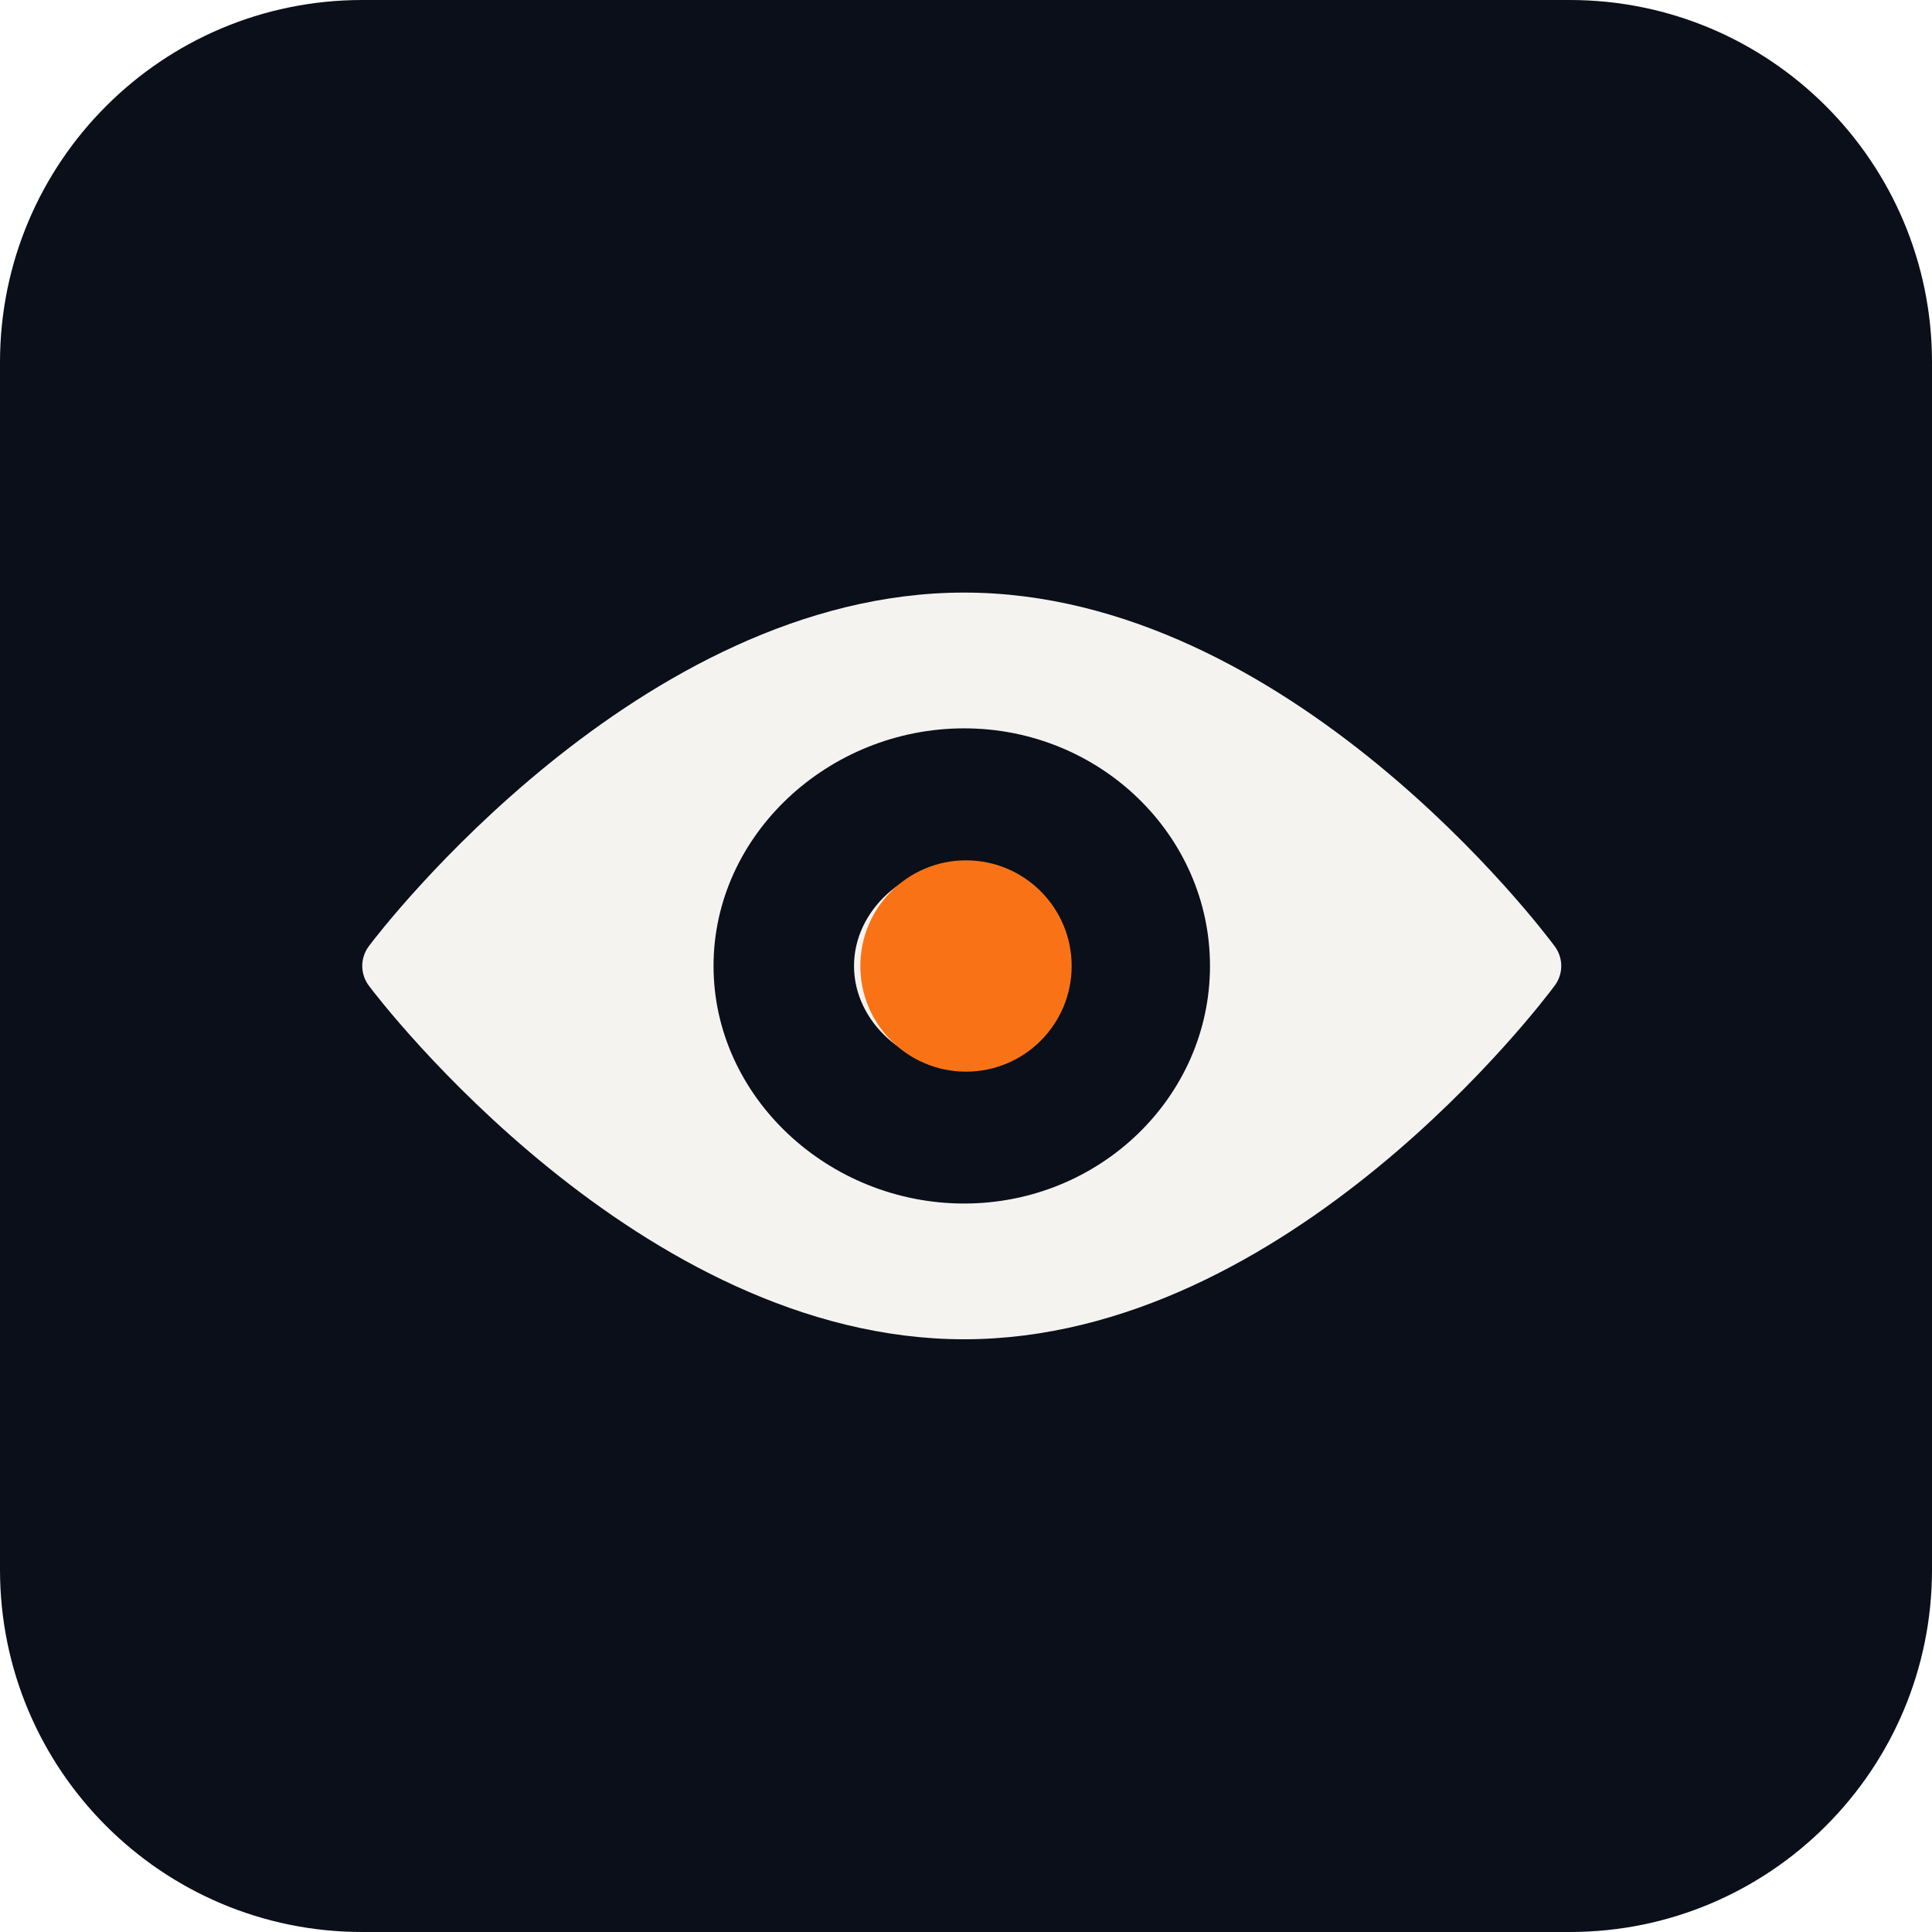
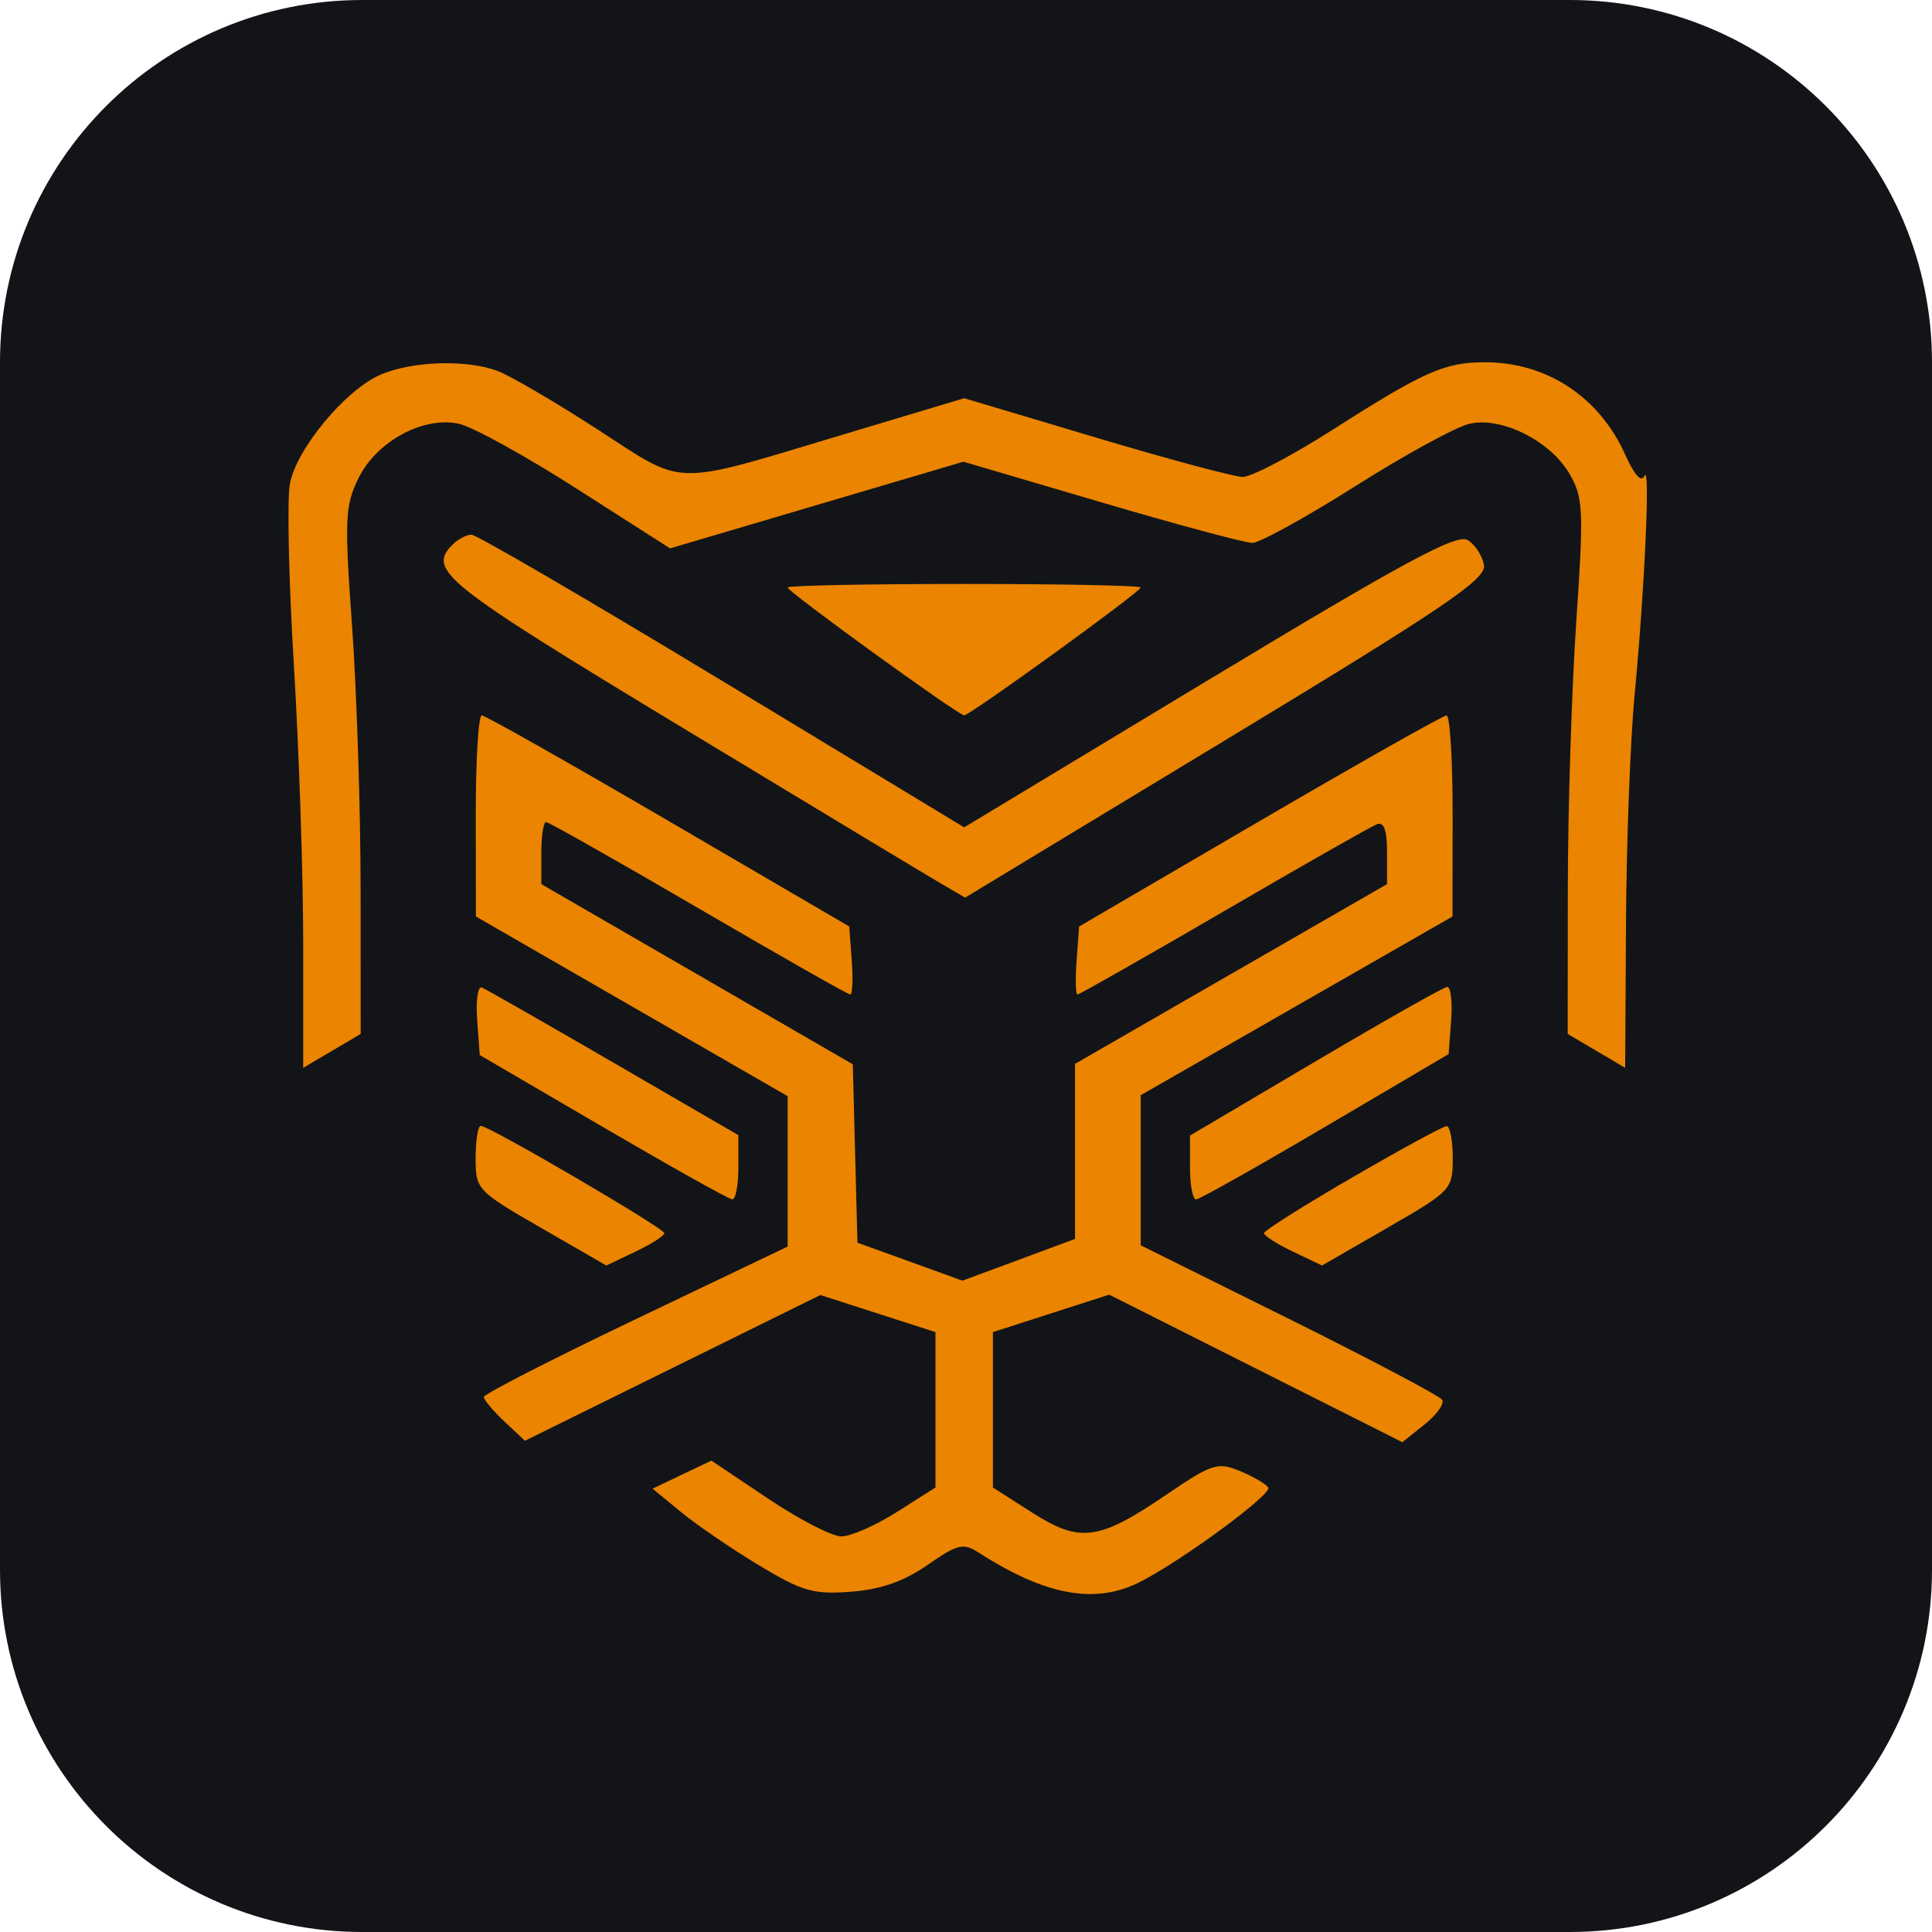
<svg xmlns="http://www.w3.org/2000/svg" viewBox="0 0 64 64" fill="none">
-   <rect width="64" height="64" rx="12" fill="#0a0f1a" />
-   <g transform="translate(12 19.63) scale(0.8)">
-     <path fill-rule="evenodd" clip-rule="evenodd" d="M24.922 0C38.367 0 48.932 14.043 49.375 14.642C49.739 15.131 49.739 15.79 49.375 16.278C48.932 16.876 38.367 30.919 24.922 30.919C11.475 30.919 0.716 16.876 0.273 16.278C-0.091 15.79 -0.091 15.131 0.273 14.642C0.716 14.043 11.475 0 24.922 0ZM14.546 15.46C14.546 20.884 19.308 25.298 24.922 25.298C30.535 25.298 35.103 20.884 35.103 15.46C35.103 10.036 30.535 5.622 24.922 5.622C19.308 5.622 14.546 10.036 14.546 15.46ZM20.363 15.46C20.363 13.135 22.514 11.243 24.921 11.243C27.327 11.243 29.284 13.135 29.284 15.46C29.284 17.785 27.327 19.676 24.921 19.676C22.514 19.676 20.363 17.785 20.363 15.46Z" fill="#f5f3ef" />
+   <rect width="64" height="64" rx="12" fill="#121418" />
+   <g transform="translate(9.5 12) scale(0.272)">
+     <path fill="#eb8400" fill-rule="evenodd" d="M 11.366 1.537 C 7.103 3.406, 1.173 10.561, 0.379 14.795 C 0.021 16.703, 0.239 26.646, 0.864 36.891 C 1.489 47.136, 2 62.361, 2 70.725 L 2 85.933 5.500 83.867 L 9 81.802 8.990 64.151 C 8.985 54.443, 8.518 40.046, 7.952 32.157 C 7.018 19.134, 7.088 17.478, 8.712 14.157 C 10.926 9.629, 16.621 6.538, 20.985 7.497 C 22.631 7.858, 29.086 11.420, 35.329 15.412 L 46.681 22.669 64.543 17.391 L 82.405 12.112 99.191 17.056 C 108.422 19.775, 116.705 22, 117.596 22 C 118.488 22, 124.149 18.879, 130.177 15.064 C 136.205 11.250, 142.458 7.839, 144.073 7.484 C 148.017 6.618, 153.930 9.606, 156.249 13.638 C 157.901 16.510, 157.968 18.031, 157.042 31.638 C 156.486 39.812, 156.024 54.443, 156.015 64.151 L 156 81.802 159.500 83.867 L 163 85.933 163.100 68.216 C 163.155 58.472, 163.627 46, 164.149 40.500 C 165.392 27.393, 166.077 12.141, 165.346 13.848 C 164.984 14.693, 164.107 13.720, 162.998 11.243 C 159.854 4.222, 153.443 -0, 145.925 -0 C 141.026 -0, 138.520 1.110, 127.409 8.199 C 122.409 11.390, 117.459 13.986, 116.409 13.968 C 115.359 13.951, 107.300 11.786, 98.500 9.157 L 82.500 4.379 68 8.731 C 46.570 15.163, 48.698 15.202, 37.848 8.180 C 32.707 4.853, 27.233 1.651, 25.685 1.065 C 21.901 -0.366, 15.205 -0.146, 11.366 1.537 M 20.200 22.200 C 17.085 25.315, 19.035 26.875, 47.750 44.243 C 63.563 53.807, 77.875 62.435, 79.556 63.417 L 82.613 65.202 114.361 45.990 C 140.874 29.945, 146.060 26.441, 145.805 24.740 C 145.637 23.621, 144.754 22.237, 143.842 21.665 C 142.511 20.831, 136.291 24.182, 112.342 38.634 L 82.500 56.643 53.050 38.821 C 36.853 29.020, 23.106 21, 22.500 21 C 21.895 21, 20.860 21.540, 20.200 22.200 M 61 27.434 C 61 27.949, 81.788 43, 82.500 43 C 83.212 43, 104 27.949, 104 27.434 C 104 27.195, 94.325 27, 82.500 27 C 70.675 27, 61 27.195, 61 27.434 M 23.016 55.250 L 23.032 67.500 42.016 78.441 L 61 89.383 61 98.540 L 61 107.698 42.500 116.540 C 32.325 121.404, 24 125.668, 24 126.017 C 24 126.366, 25.126 127.709, 26.501 129.001 L 29.003 131.351 46.993 122.476 L 64.983 113.601 71.991 115.858 L 79 118.115 79 127.580 L 79 137.044 74.304 140.022 C 71.722 141.660, 68.679 143, 67.544 143 C 66.408 143, 62.382 140.922, 58.596 138.383 L 51.714 133.766 48.131 135.474 L 44.548 137.183 48.024 140.040 C 49.936 141.611, 54.200 144.524, 57.500 146.513 C 62.773 149.692, 64.130 150.082, 68.698 149.737 C 72.340 149.462, 75.133 148.487, 78.027 146.481 C 81.747 143.903, 82.375 143.757, 84.329 145.011 C 92.489 150.246, 98.548 151.319, 104.007 148.497 C 109.296 145.761, 120.024 137.848, 119.529 137.047 C 119.262 136.615, 117.718 135.712, 116.098 135.041 C 113.370 133.911, 112.710 134.123, 107.102 137.930 C 98.860 143.528, 96.608 143.824, 90.750 140.080 L 86 137.044 86 127.580 L 86 118.115 93.079 115.835 L 100.158 113.555 118.009 122.540 L 135.859 131.524 138.557 129.373 C 140.041 128.190, 141.011 126.834, 140.712 126.361 C 140.413 125.887, 132.031 121.460, 122.085 116.522 L 104 107.544 104 98.405 L 104 89.265 122.986 78.382 L 141.972 67.500 141.986 55.250 C 141.994 48.513, 141.662 43.004, 141.250 43.009 C 140.838 43.014, 130.600 48.801, 118.500 55.867 L 96.500 68.716 96.193 72.858 C 96.023 75.136, 96.072 77, 96.301 77 C 96.531 77, 104.544 72.444, 114.109 66.876 C 123.674 61.307, 132.063 56.534, 132.750 56.269 C 133.618 55.933, 134 56.972, 134 59.670 L 134 63.554 115 74.500 L 96 85.446 96 96.107 L 96 106.768 89.143 109.310 L 82.286 111.852 75.893 109.539 L 69.500 107.226 69.217 96.363 L 68.935 85.500 49.967 74.528 L 31 63.557 31 59.778 C 31 57.700, 31.259 56, 31.575 56 C 31.892 56, 40.246 60.725, 50.140 66.500 C 60.035 72.275, 68.352 77, 68.623 77 C 68.893 77, 68.977 75.136, 68.807 72.858 L 68.500 68.716 46.500 55.867 C 34.400 48.801, 24.163 43.014, 23.750 43.009 C 23.337 43.004, 23.007 48.513, 23.016 55.250 M 23.187 80.083 L 23.500 84.374 38.500 93.138 C 46.750 97.958, 53.837 101.924, 54.250 101.951 C 54.663 101.978, 55 100.229, 55 98.065 L 55 94.130 39.812 85.315 C 31.459 80.467, 24.231 76.341, 23.749 76.146 C 23.268 75.951, 23.015 77.723, 23.187 80.083 M 125.250 85.169 L 110 94.180 110 98.090 C 110 100.240, 110.338 101.983, 110.750 101.962 C 111.162 101.941, 118.250 97.949, 126.500 93.091 L 141.500 84.257 141.807 80.129 C 141.977 77.858, 141.752 76.035, 141.307 76.079 C 140.863 76.122, 133.637 80.213, 125.250 85.169 M 23 96.912 C 23 100.750, 23.152 100.913, 30.959 105.416 L 38.918 110.007 42.459 108.318 C 44.407 107.389, 45.992 106.375, 45.983 106.065 C 45.964 105.452, 24.657 93, 23.627 93 C 23.282 93, 23 94.761, 23 96.912 M 129.769 99.277 C 123.866 102.700, 119.029 105.754, 119.019 106.065 C 119.008 106.375, 120.593 107.389, 122.541 108.318 L 126.082 110.007 134.041 105.416 C 141.848 100.913, 142 100.750, 142 96.912 C 142 94.761, 141.662 93.012, 141.250 93.027 C 140.838 93.041, 135.671 95.854, 129.769 99.277" />
  </g>
-   <circle cx="32" cy="32" r="3.5" fill="#f97316" />
</svg>
